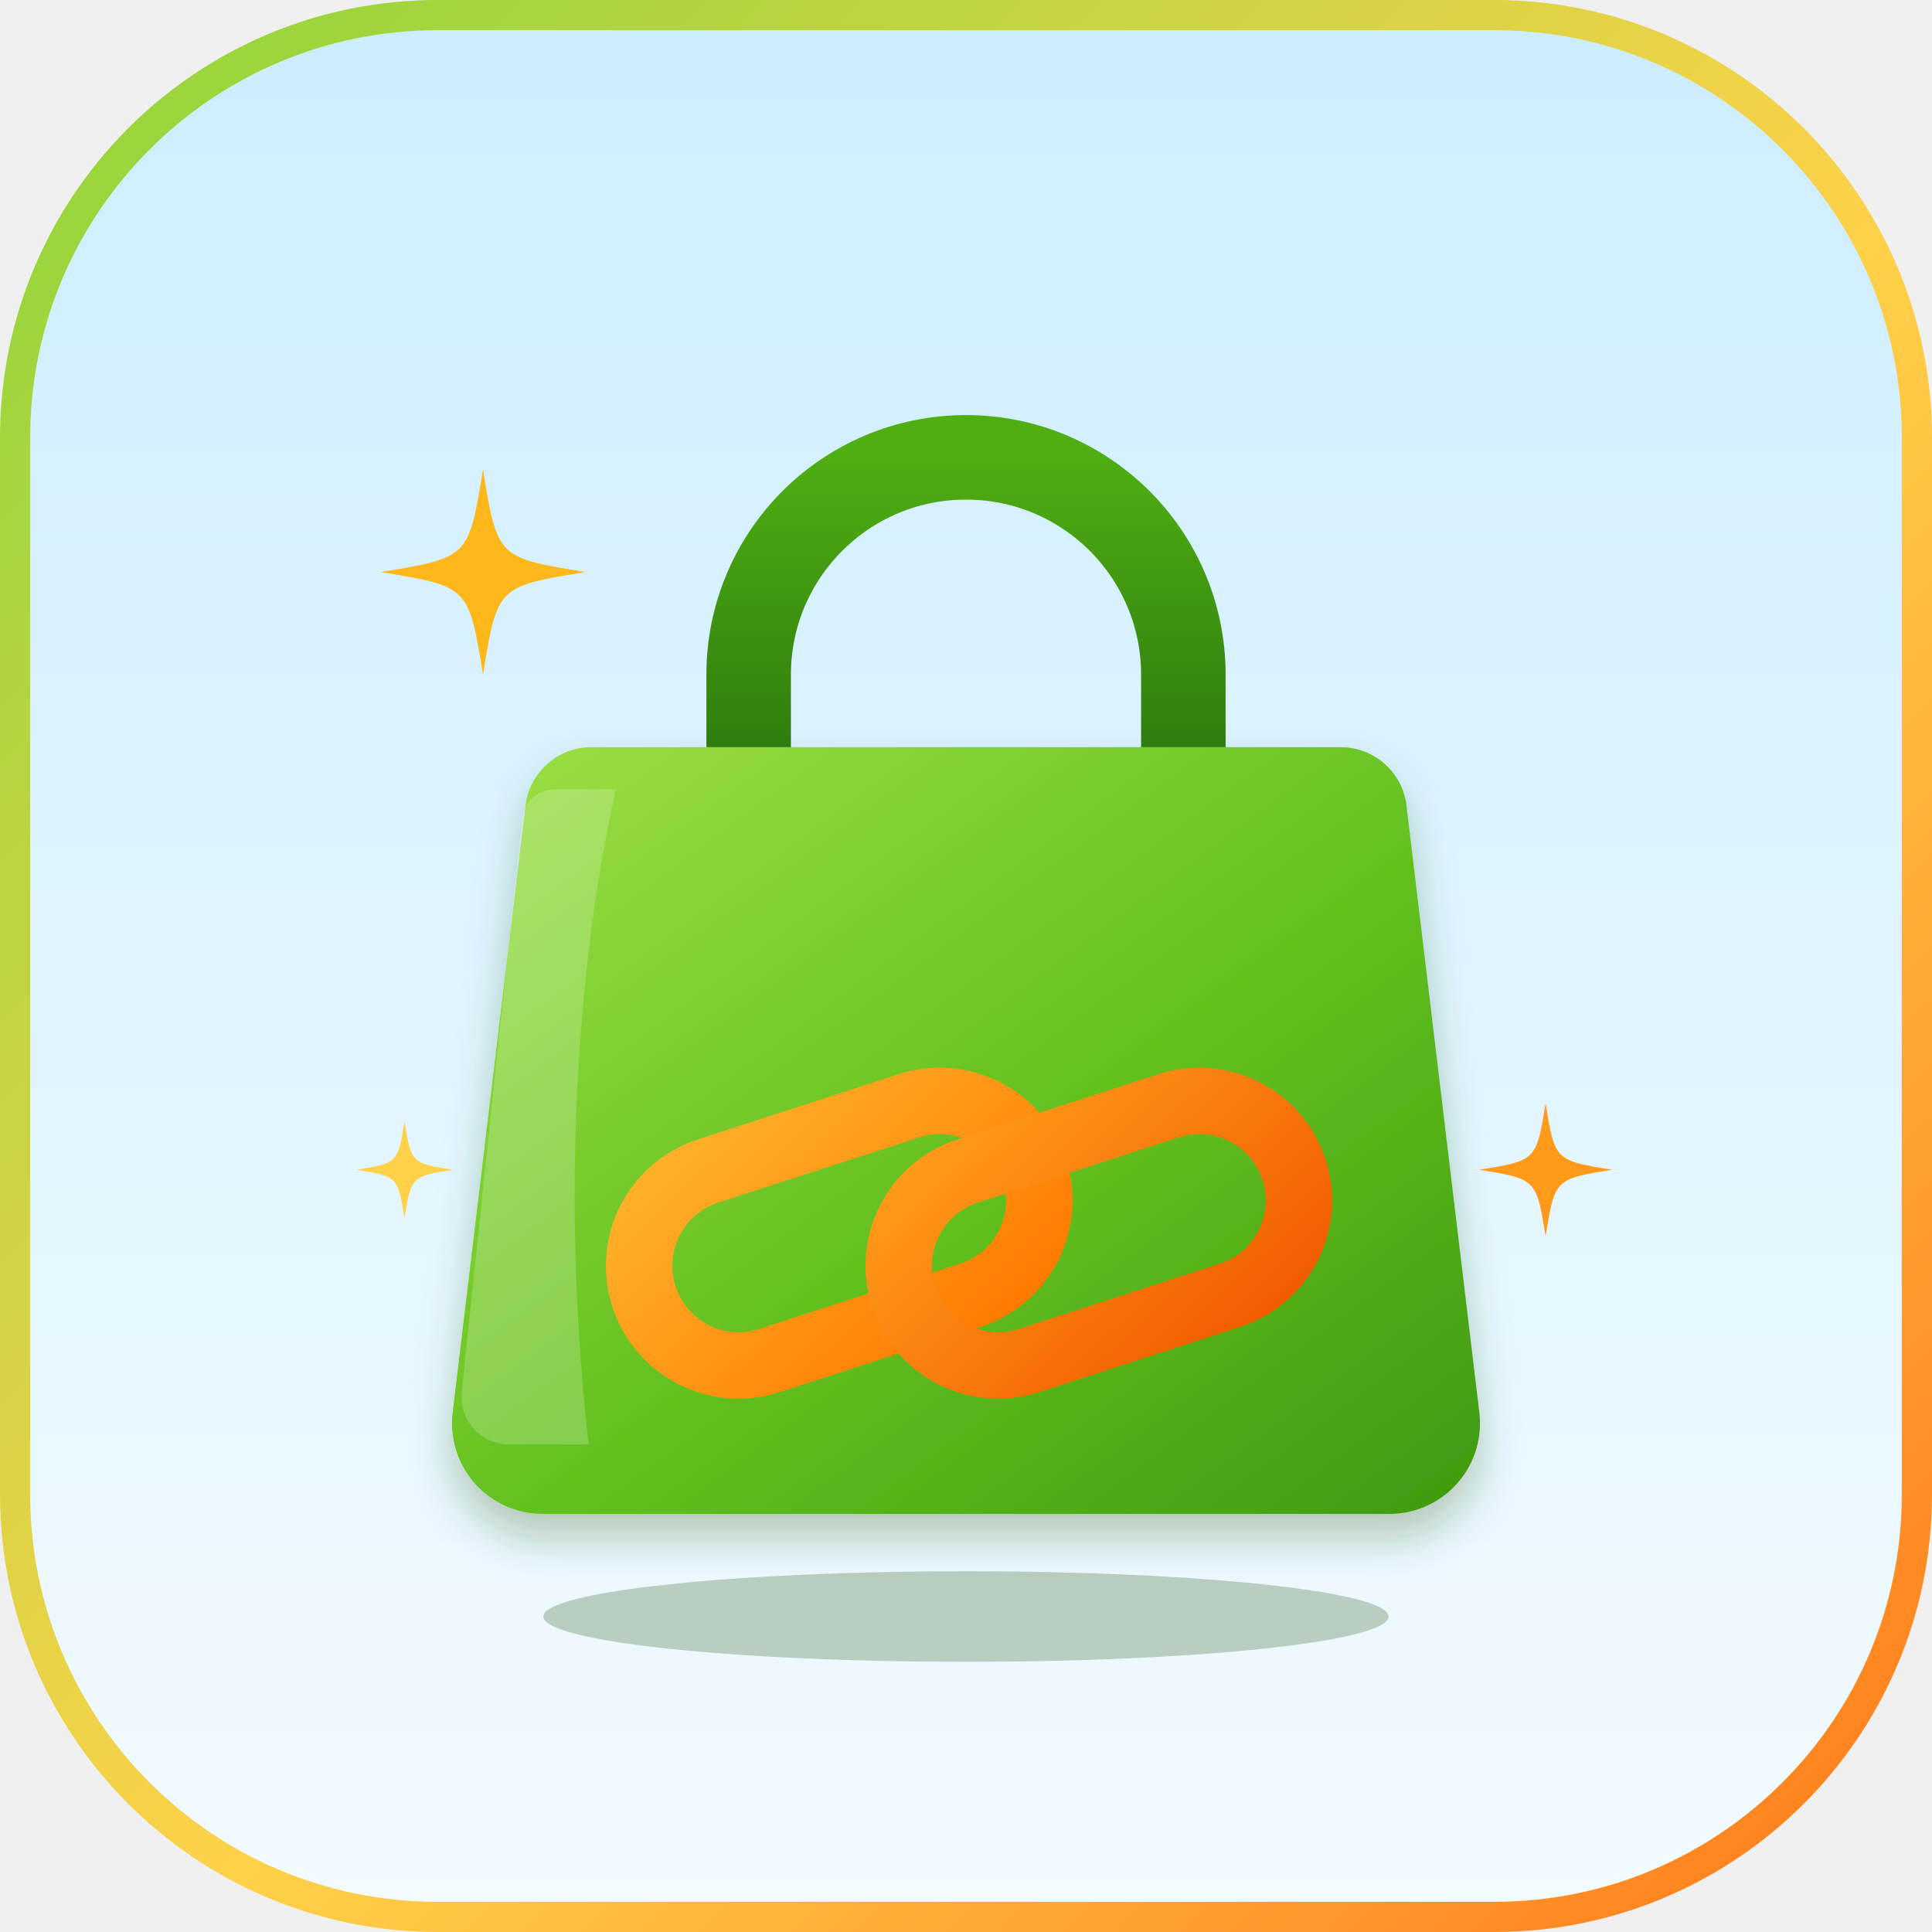
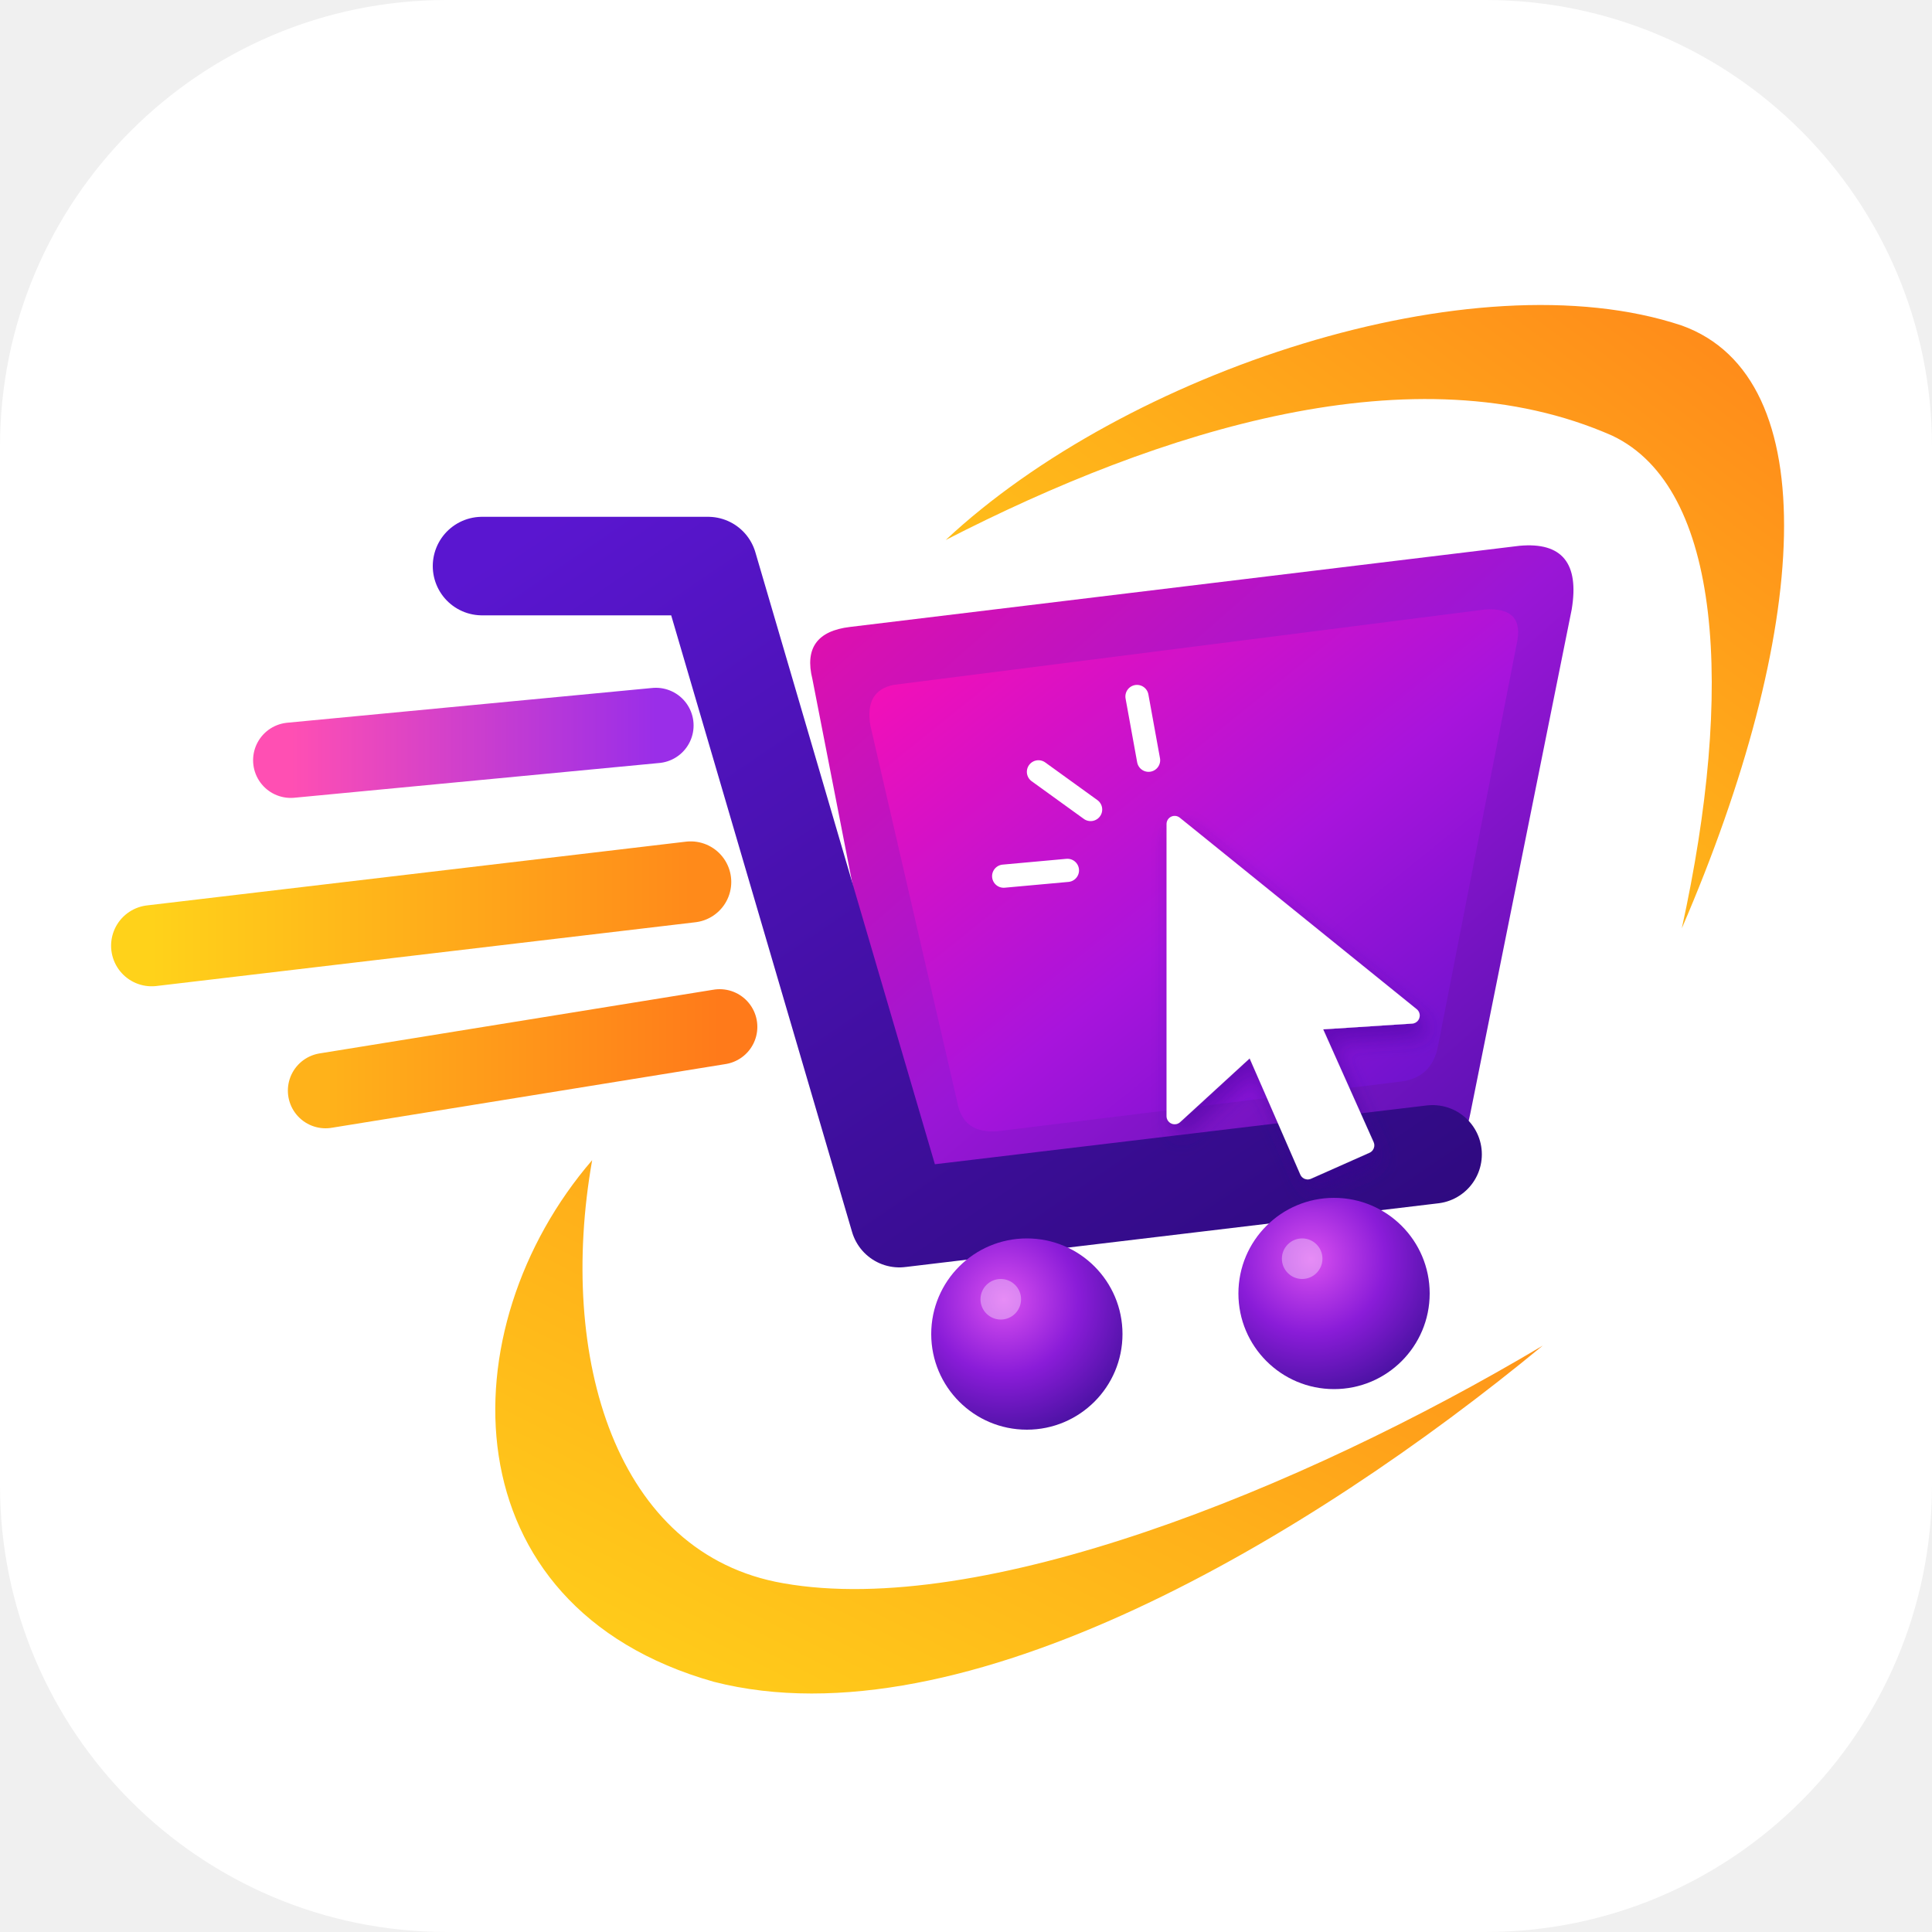
- <svg xmlns="http://www.w3.org/2000/svg" viewBox="0 0 512 512" width="512" height="512" role="img" aria-label="Ventas Link">
+ <svg xmlns="http://www.w3.org/2000/svg" viewBox="5 25 640 640" width="512" height="512" role="img" aria-label="Ventas Link">
  <defs>
-     <linearGradient id="gBag" x1="0" y1="0" x2="1" y2="1">
-       <stop offset="0" stop-color="#9ee046" />
-       <stop offset=".55" stop-color="#62c01e" />
-       <stop offset="1" stop-color="#3f9a10" />
+     <linearGradient id="vlPant" x1="0" y1="0" x2="1" y2="1">
+       <stop offset="0" stop-color="#e80fa8" />
+       <stop offset=".5" stop-color="#9a16d6" />
+       <stop offset="1" stop-color="#4a10aa" />
    </linearGradient>
-     <linearGradient id="gAsa" x1="0" y1="0" x2="0" y2="1">
-       <stop offset="0" stop-color="#4fae12" />
-       <stop offset="1" stop-color="#2f7d0f" />
+     <linearGradient id="vlPantIn" x1="0" y1="0" x2="1" y2="1">
+       <stop offset="0" stop-color="#ff0fb2" />
+       <stop offset=".55" stop-color="#a814dc" />
+       <stop offset="1" stop-color="#5a12c8" />
    </linearGradient>
-     <linearGradient id="gOr1" x1="0" y1="0" x2="1" y2="1">
-       <stop offset="0" stop-color="#ffb12a" />
-       <stop offset="1" stop-color="#ff7a00" />
+     <linearGradient id="vlMarco" x1="0" y1="0" x2="1" y2="1">
+       <stop offset="0" stop-color="#5a16d0" />
+       <stop offset="1" stop-color="#2f0a80" />
    </linearGradient>
-     <linearGradient id="gOr2" x1="0" y1="0" x2="1" y2="1">
-       <stop offset="0" stop-color="#ff9a1a" />
-       <stop offset="1" stop-color="#f25c00" />
+     <filter id="vlSombraCur" x="-30%" y="-30%" width="160%" height="160%">
+       <feDropShadow dx="2" dy="4" stdDeviation="3" flood-color="#3a0e96" flood-opacity=".45" />
+     </filter>
+     <radialGradient id="vlRueda" cx=".38" cy=".32" r=".78">
+       <stop offset="0" stop-color="#d94ff0" />
+       <stop offset=".5" stop-color="#8a1cd8" />
+       <stop offset="1" stop-color="#40109a" />
+     </radialGradient>
+     <linearGradient id="vlOrbita" x1="0" y1="1" x2="1" y2="0">
+       <stop offset="0" stop-color="#ffd21a" />
+       <stop offset=".5" stop-color="#ffb01a" />
+       <stop offset="1" stop-color="#ff861a" />
    </linearGradient>
-     <linearGradient id="gVen" x1="0" y1="0" x2="0" y2="1">
-       <stop offset="0" stop-color="#ffab26" />
-       <stop offset="1" stop-color="#ff6a00" />
+     <linearGradient id="vlL1" x1="0" y1="0" x2="1" y2="0">
+       <stop offset="0" stop-color="#ff4fb3" />
+       <stop offset="1" stop-color="#9a2ee8" />
    </linearGradient>
-     <linearGradient id="gLin" x1="0" y1="0" x2="0" y2="1">
-       <stop offset="0" stop-color="#8fd63a" />
-       <stop offset="1" stop-color="#3d9a0b" />
+     <linearGradient id="vlL2" x1="0" y1="0" x2="1" y2="0">
+       <stop offset="0" stop-color="#ffd21a" />
+       <stop offset="1" stop-color="#ff8a1a" />
    </linearGradient>
-     <linearGradient id="gFondo" x1="0" y1="0" x2="0" y2="1">
-       <stop offset="0" stop-color="#cdeeff" />
-       <stop offset="1" stop-color="#f3fbff" />
-     </linearGradient>
-     <linearGradient id="gBorde" x1="0" y1="0" x2="1" y2="1">
-       <stop offset="0" stop-color="#8fd63a" />
-       <stop offset=".55" stop-color="#ffd24a" />
+     <linearGradient id="vlL3" x1="0" y1="0" x2="1" y2="0">
+       <stop offset="0" stop-color="#ffb21a" />
      <stop offset="1" stop-color="#ff7a1a" />
    </linearGradient>
-     <radialGradient id="gBrillo">
-       <stop offset="0" stop-color="#fff" />
-       <stop offset=".4" stop-color="#fff3b8" stop-opacity=".8" />
-       <stop offset="1" stop-color="#ffd24a" stop-opacity="0" />
-     </radialGradient>
-     <filter id="sombra" x="-10%" y="-10%" width="120%" height="130%">
-       <feDropShadow dx="0" dy="8" stdDeviation="7" flood-color="#1b4d08" flood-opacity=".28" />
-     </filter>
+     <linearGradient id="vlPill" x1="0" y1="0" x2="1" y2="0">
+       <stop offset="0" stop-color="#5a22e8" />
+       <stop offset=".33" stop-color="#a91fdb" />
+       <stop offset=".68" stop-color="#ff2f86" />
+       <stop offset="1" stop-color="#ff8a2a" />
+     </linearGradient>
+     <linearGradient id="vlSubr" x1="0" y1="0" x2="1" y2="0">
+       <stop offset="0" stop-color="#ff8a1a" />
+       <stop offset="1" stop-color="#ffc21a" />
+     </linearGradient>
  </defs>
-   <rect x="4" y="4" width="504" height="504" rx="112" fill="url(#gFondo)" stroke="url(#gBorde)" stroke-width="8" />
-   <g transform="translate(256 262) scale(.8) translate(-256 -270)">
+   <rect x="5" y="25" width="640" height="640" rx="148" fill="#fff" />
+   <g transform="translate(325 345) scale(.96) translate(-325 -345)">
+     <path d="M318 198C380 140 500 100 572 124C622 142 616 230 572 332C590 250 586 180 548 162C480 132 392 160 318 198Z" fill="url(#vlOrbita)" />
+     <g stroke-linecap="round" fill="none">
+       <path d="M92 274L218 262" stroke="url(#vlL1)" stroke-width="26" />
+       <path d="M44 338L230 316" stroke="url(#vlL2)" stroke-width="28" />
+       <path d="M104 388L240 366" stroke="url(#vlL3)" stroke-width="26" />
+     </g>
    <g>
-       <ellipse cx="256" cy="478" rx="140" ry="15" fill="#1b4d08" opacity=".25" />
-       <g>
-         <path d="M184 192v-26a72 72 0 0 1 144 0v26" fill="none" stroke="url(#gAsa)" stroke-width="28" stroke-linecap="round" />
-         <path d="M132 190h248a22 22 0 0 1 22 20l24 200a30 30 0 0 1-30 34H116a30 30 0 0 1-30-34l24-200a22 22 0 0 1 22-20z" fill="url(#gBag)" filter="url(#sombra)" />
-         <path d="M120 204c-6 0-10 4-11 9l-20 190c-1 10 6 18 16 18h26c-8-70-6-150 9-217z" fill="#fff" opacity=".2" />
-         <g fill="none" stroke-width="22" stroke-linecap="round">
-           <rect x="146" y="318" width="136" height="66" rx="33" stroke="url(#gOr1)" transform="rotate(-18 214 351)" />
-           <rect x="232" y="318" width="136" height="66" rx="33" stroke="url(#gOr2)" transform="rotate(-18 300 351)" />
-         </g>
-       </g>
-       <g transform="translate(96 132)">
-         <path d="M0 -34 C4.76 -4.76 4.76 -4.76 34 0 C4.76 4.76 4.76 4.76 0 34 C-4.76 4.76 -4.76 4.76 -34 0 C-4.76 -4.76 -4.76 -4.76 0 -34Z" fill="#ffb81c" />
-       </g>
-       <g transform="translate(448 330)">
-         <path d="M0 -22 C3.08 -3.08 3.08 -3.08 22 0 C3.08 3.08 3.08 3.08 0 22 C-3.08 3.08 -3.08 3.08 -22 0 C-3.08 -3.08 -3.08 -3.08 0 -22Z" fill="#ff9a1a" />
-       </g>
-       <g transform="translate(70 330)">
-         <path d="M0 -16 C2.24 -2.24 2.24 -2.24 16 0 C2.24 2.24 2.24 2.24 0 16 C-2.24 2.24 -2.24 2.24 -16 0 C-2.24 -2.24 -2.24 -2.24 0 -16Z" fill="#ffd24a" />
-       </g>
+       <path d="M285 228Q268 230 272 246L306 420Q310 436 326 434L480 414Q496 412 499 396L534 222Q538 198 516 200Z" fill="url(#vlPant)" />
+       <path d="M300 248L504 222Q518 221 515 234L488 372Q486 384 474 385L336 402Q324 403 322 392L292 262Q290 250 300 248Z" fill="url(#vlPantIn)" />
+       <path d="M158 207L236 207L302 432L486 410" fill="none" stroke="url(#vlMarco)" stroke-width="34" stroke-linecap="round" stroke-linejoin="round" />
+       <circle cx="346" cy="472" r="33" fill="url(#vlRueda)" />
+       <circle cx="452" cy="458" r="33" fill="url(#vlRueda)" />
+       <circle cx="337" cy="460" r="7" fill="#fff" opacity=".35" />
+       <circle cx="441" cy="446" r="7" fill="#fff" opacity=".35" />
    </g>
+     <circle class="vl-onda" cx="397" cy="296" r="10" fill="none" stroke="#fff" stroke-width="5" opacity="0" />
+     <g class="vl-rayos" stroke="#fff" stroke-width="8" stroke-linecap="round" fill="none">
+       <path d="M384 252L388 274" />
+       <path d="M350 278L368 291" />
+       <path d="M338 314L360 312" />
+     </g>
+     <g class="vl-cursor">
+       <path transform="translate(397 296) scale(1.12) translate(-397 -296)" d="M397 296L397 386L421 364L438 403L456 395L439 357L470 355Z" fill="#fff" stroke="#fff" stroke-width="5" stroke-linejoin="round" filter="url(#vlSombraCur)" />
+     </g>
+     <path d="M196 412C146 470 146 566 238 592C324 614 444 542 524 476C440 526 330 570 262 558C204 548 184 480 196 412Z" fill="url(#vlOrbita)" />
  </g>
</svg>
